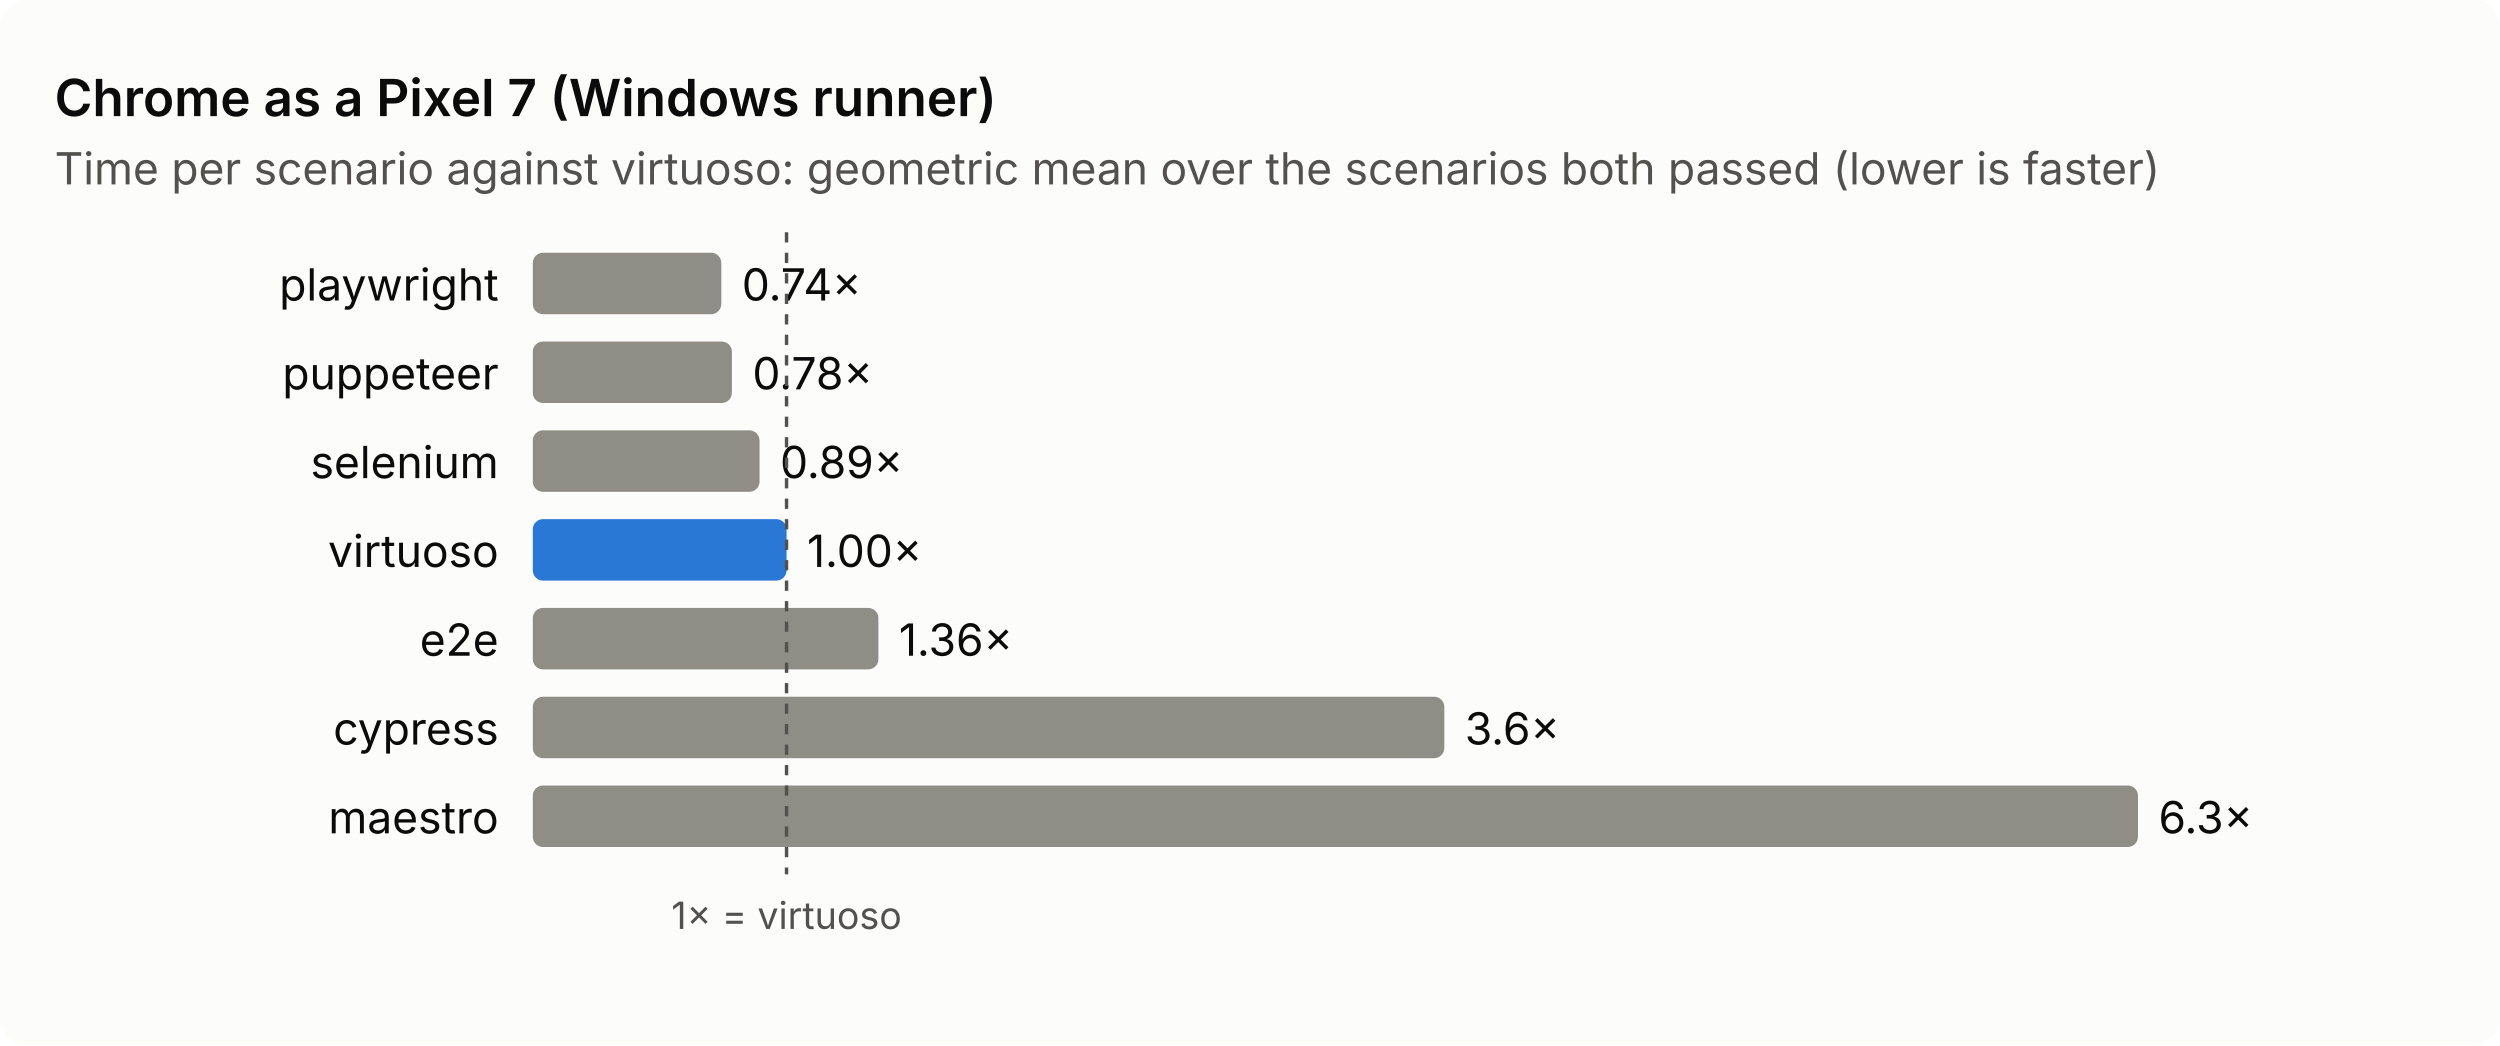
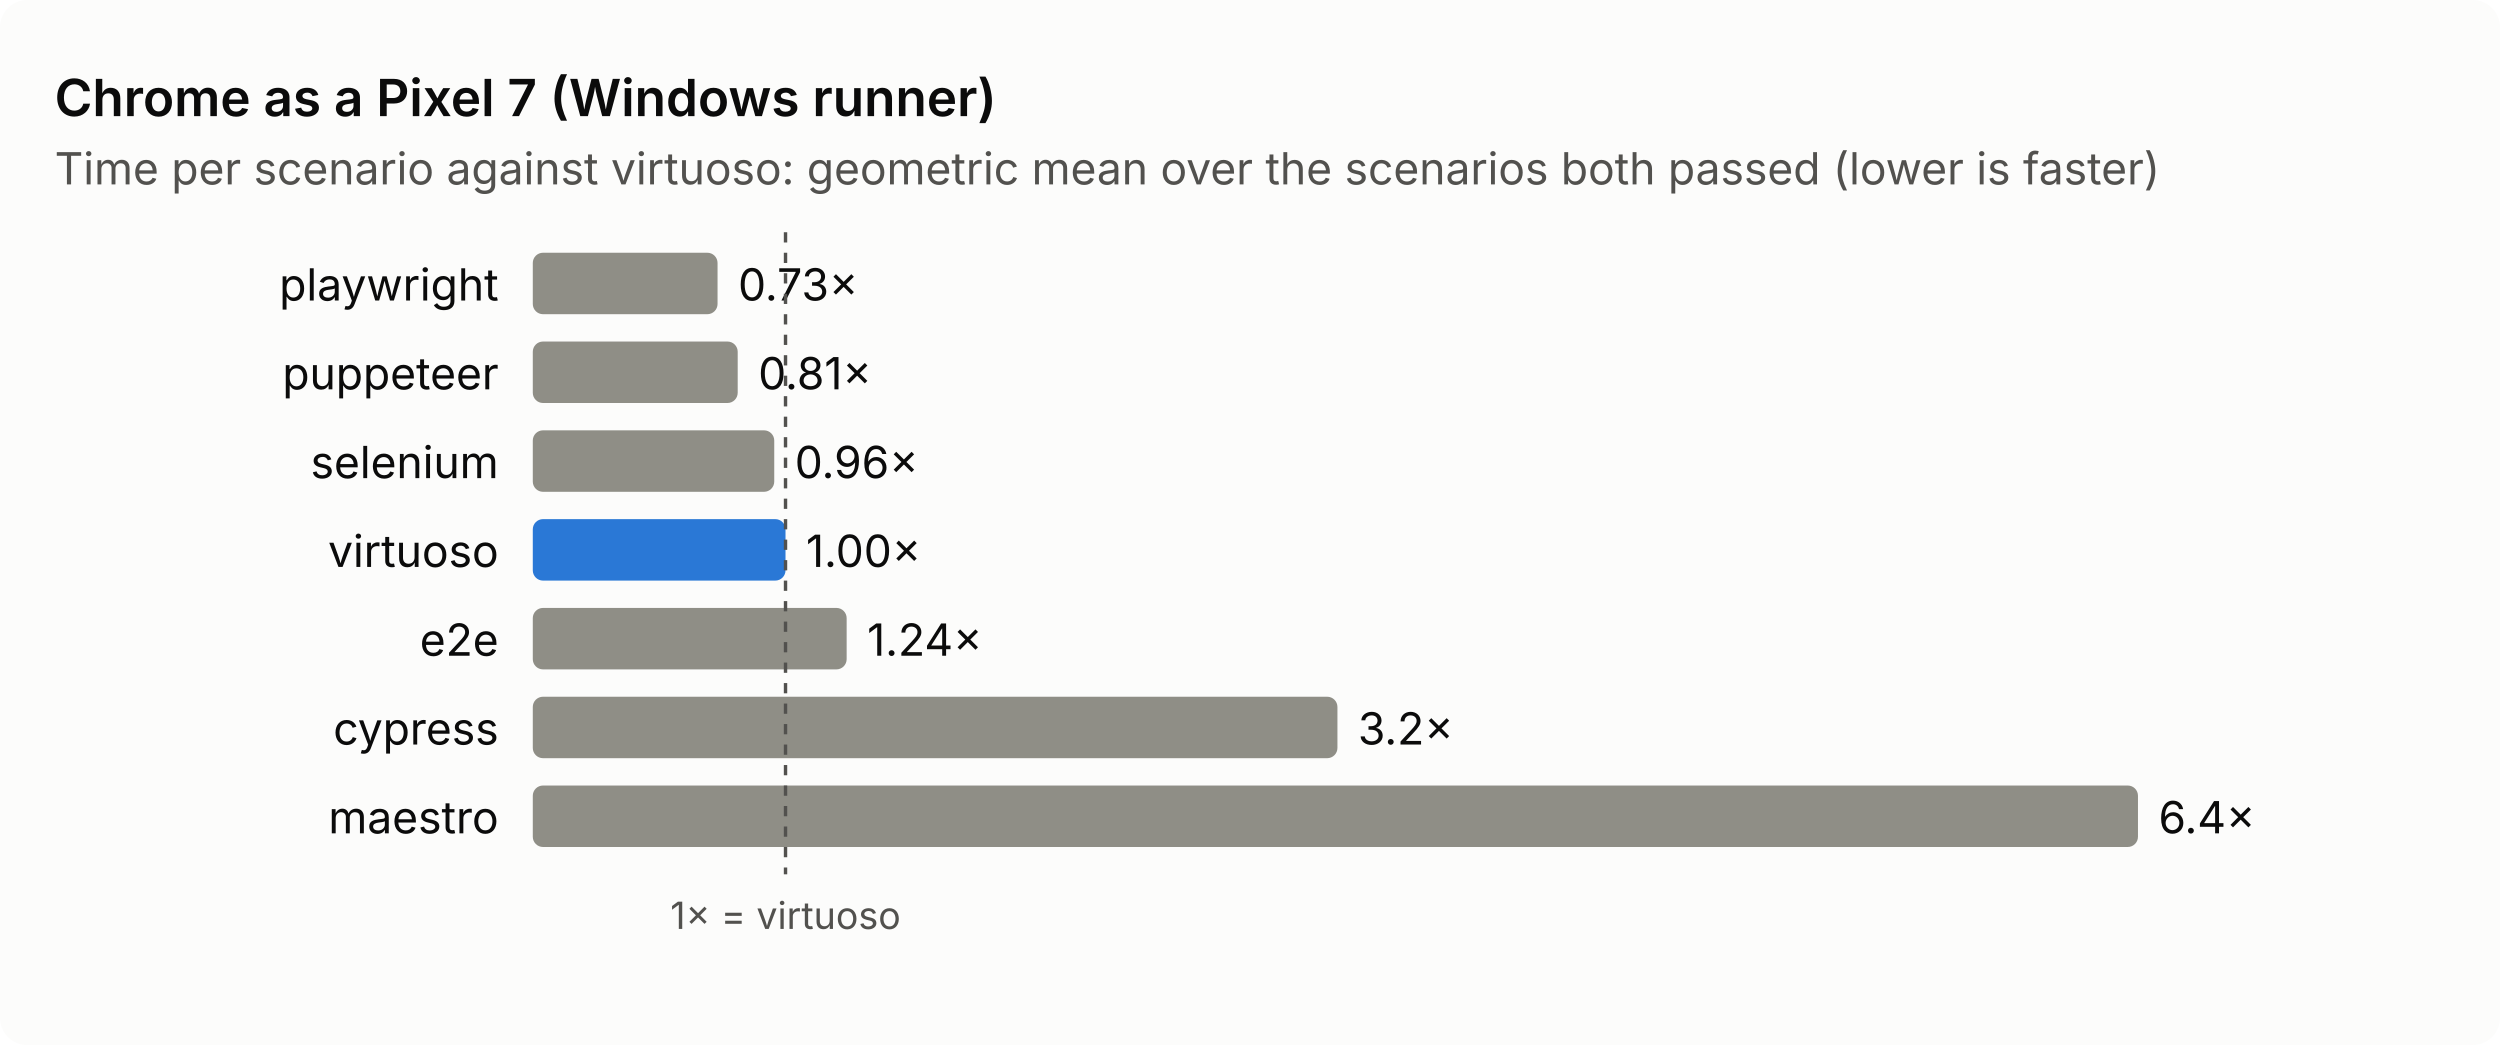
<svg xmlns="http://www.w3.org/2000/svg" viewBox="0 0 732 306" width="732" height="306" role="img" aria-label="Chrome as a Pixel 7 (Windows runner): time per scenario against virtuoso">
  <style>text{font:13px system-ui,-apple-system,'Segoe UI',sans-serif;fill:#0b0b0b}.sub,.axis{fill:#52514e}.axis{font-size:11px}.title{font-size:15px;font-weight:600}.bg{fill:#fcfcfb}.bar{fill:#8f8e86}.base{fill:#2a78d6}.ref{stroke:#52514e;stroke-dasharray:3 3}@media (prefers-color-scheme: dark){.bg{fill:#1a1a19}text{fill:#f0efec}.sub,.axis{fill:#c3c2b7}.base{fill:#3987e5}.ref{stroke:#c3c2b7}}</style>
  <rect class="bg" width="732" height="306" rx="8" />
  <text class="title" x="16" y="34.0">Chrome as a Pixel 7 (Windows runner)</text>
  <text class="sub" x="16" y="54.0">Time per scenario against virtuoso: geometric mean over the scenarios both passed (lower is faster)</text>
  <text x="146.0" y="88.0" text-anchor="end">playwright</text>
-   <rect class="bar" x="156" y="74.0" width="55.2" height="18" rx="3" />
-   <text x="217.2" y="88.0">0.74×</text>
+   <rect class="bar" x="156" y="74.0" width="54.1" height="18" rx="3" />
+   <text x="216.1" y="88.0">0.73×</text>
  <text x="146.0" y="114.0" text-anchor="end">puppeteer</text>
-   <rect class="bar" x="156" y="100.0" width="58.3" height="18" rx="3" />
-   <text x="220.3" y="114.0">0.78×</text>
+   <rect class="bar" x="156" y="100.0" width="60.0" height="18" rx="3" />
+   <text x="222.0" y="114.0">0.81×</text>
  <text x="146.0" y="140.0" text-anchor="end">selenium</text>
-   <rect class="bar" x="156" y="126.0" width="66.4" height="18" rx="3" />
-   <text x="228.4" y="140.0">0.89×</text>
+   <rect class="bar" x="156" y="126.0" width="70.7" height="18" rx="3" />
+   <text x="232.7" y="140.0">0.96×</text>
  <text x="146.0" y="166.0" text-anchor="end">virtuoso</text>
-   <rect class="bar base" x="156" y="152.0" width="74.3" height="18" rx="3" />
-   <text x="236.3" y="166.0">1.00×</text>
+   <rect class="bar base" x="156" y="152.0" width="74.0" height="18" rx="3" />
+   <text x="236.0" y="166.0">1.00×</text>
  <text x="146.0" y="192.0" text-anchor="end">e2e</text>
-   <rect class="bar" x="156" y="178.0" width="101.2" height="18" rx="3" />
-   <text x="263.2" y="192.0">1.36×</text>
+   <rect class="bar" x="156" y="178.0" width="91.9" height="18" rx="3" />
+   <text x="253.9" y="192.0">1.24×</text>
  <text x="146.0" y="218.0" text-anchor="end">cypress</text>
-   <rect class="bar" x="156" y="204.0" width="266.9" height="18" rx="3" />
-   <text x="428.9" y="218.0">3.6×</text>
+   <rect class="bar" x="156" y="204.0" width="235.6" height="18" rx="3" />
+   <text x="397.6" y="218.0">3.2×</text>
  <text x="146.0" y="244.0" text-anchor="end">maestro</text>
  <rect class="bar" x="156" y="230.0" width="470.0" height="18" rx="3" />
-   <text x="632.0" y="244.0">6.3×</text>
-   <line class="ref" x1="230.3" y1="68.0" x2="230.3" y2="256.0" />
-   <text class="axis" x="230.3" y="272.0" text-anchor="middle">1× = virtuoso</text>
+   <text x="632.0" y="244.0">6.4×</text>
+   <line class="ref" x1="230.0" y1="68.0" x2="230.0" y2="256.0" />
+   <text class="axis" x="230.0" y="272.0" text-anchor="middle">1× = virtuoso</text>
</svg>
